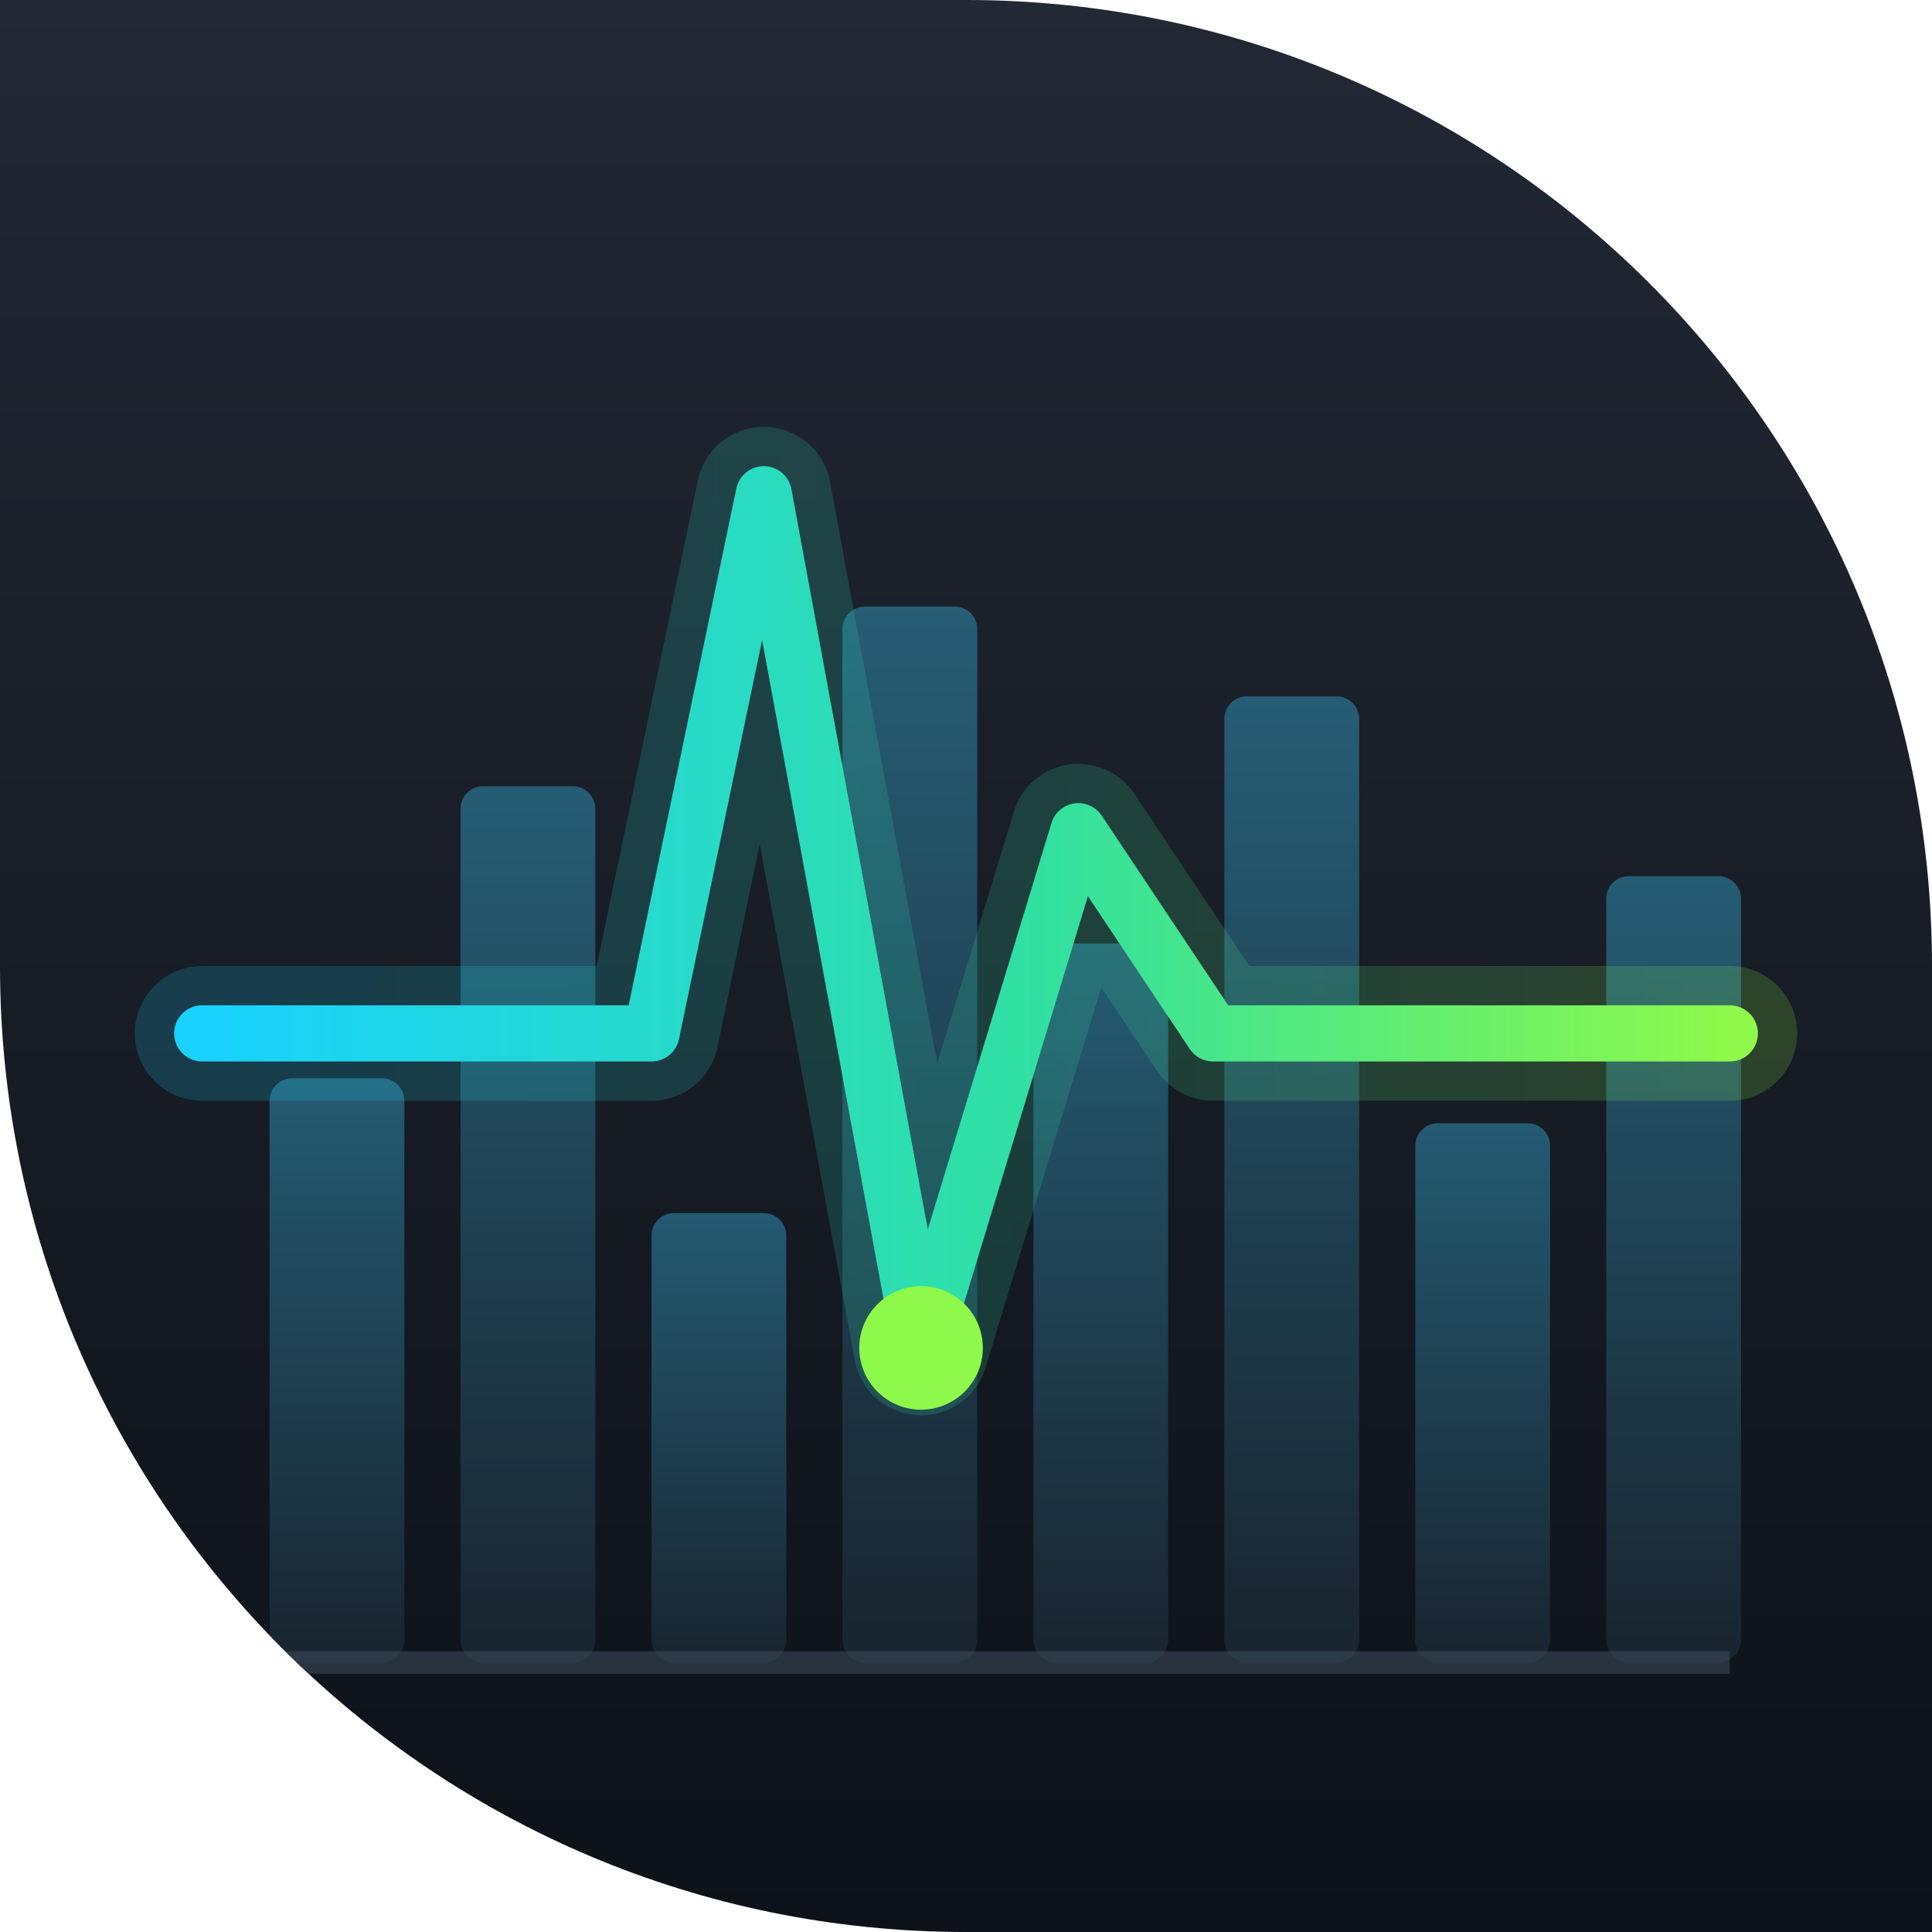
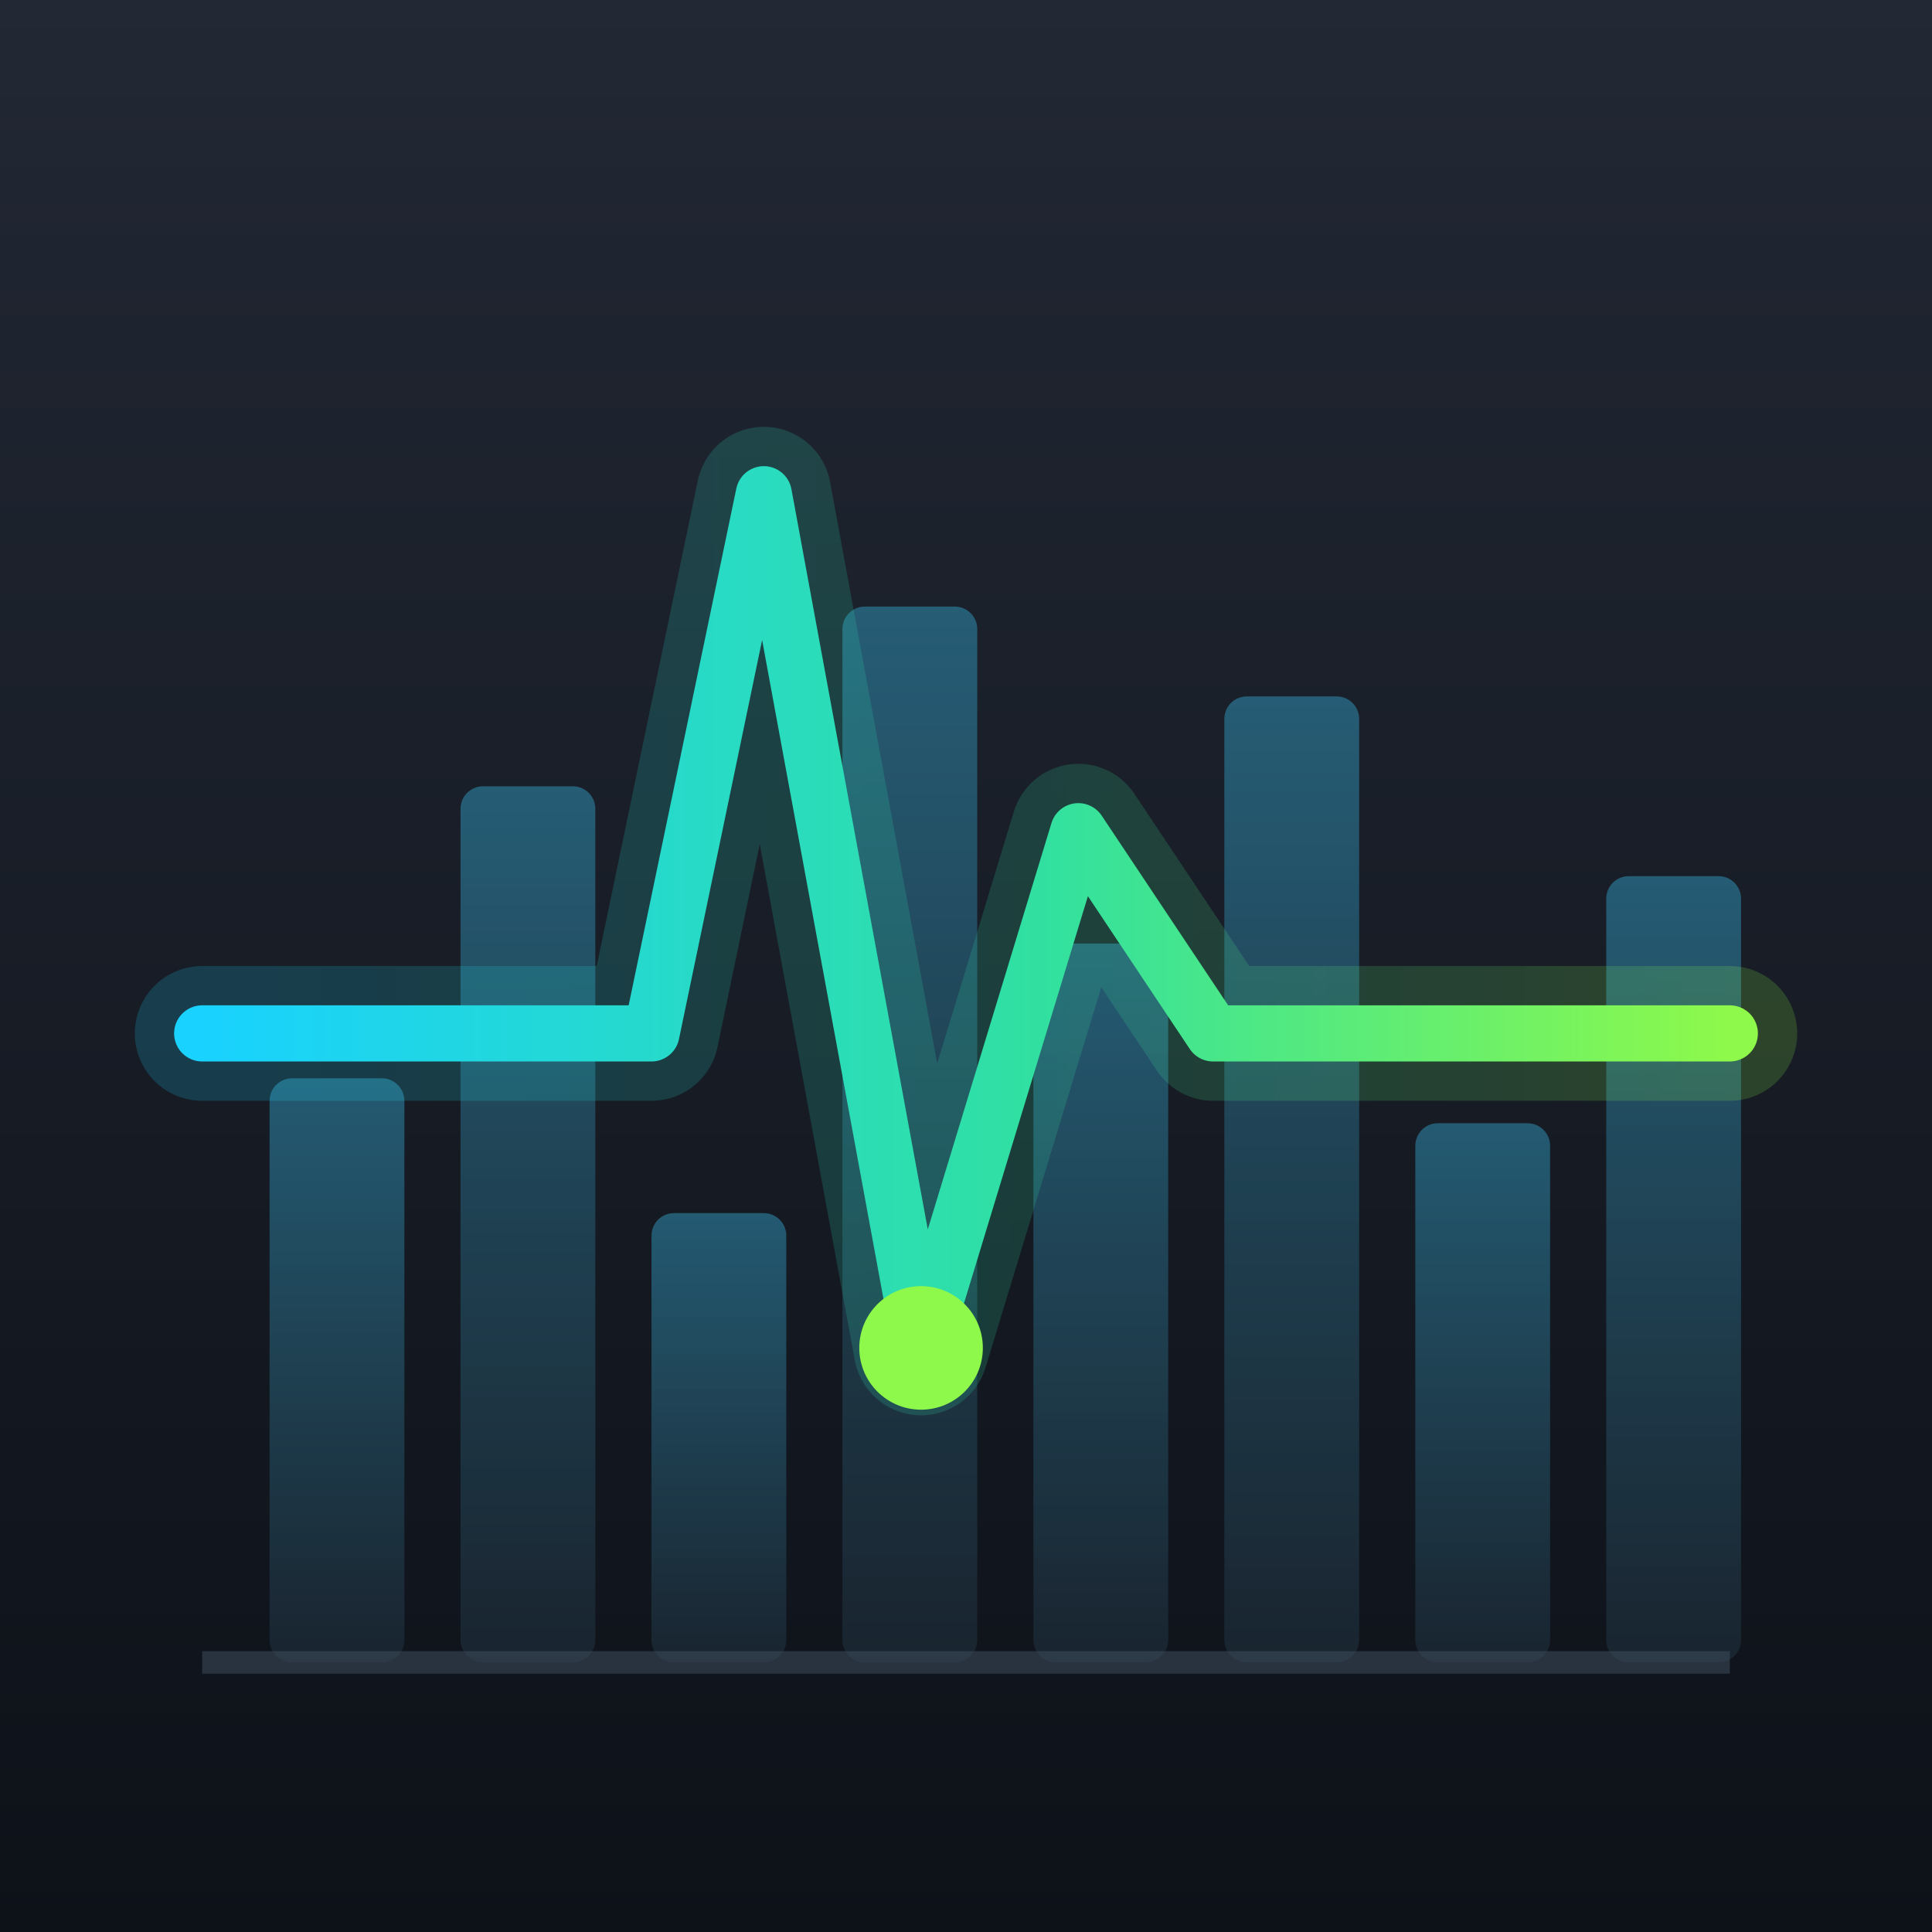
<svg xmlns="http://www.w3.org/2000/svg" width="172" height="172" viewBox="0 0 172 172">
  <defs>
    <linearGradient id="tile" x1="0" y1="0" x2="0" y2="1">
      <stop offset="0" stop-color="#222834" />
      <stop offset="1" stop-color="#0d1118" />
    </linearGradient>
    <linearGradient id="pulse" gradientUnits="userSpaceOnUse" x1="18" y1="0" x2="154" y2="0">
      <stop offset="0" stop-color="#19d2ff" />
      <stop offset="0.55" stop-color="#31e0a0" />
      <stop offset="1" stop-color="#8ef94a" />
    </linearGradient>
    <linearGradient id="bar" x1="0" y1="0" x2="0" y2="1">
      <stop offset="0" stop-color="#2f8fb3" />
      <stop offset="1" stop-color="#20323e" />
    </linearGradient>
    <clipPath id="tileClip">
-       <path d="M0,0 L86,0 A86,86 0 0 1 172,86 L172,172 L86,172 A86,86 0 0 1 0,86 Z" />
+       <rect x="0" y="0" width="172" height="172" />
    </clipPath>
  </defs>
-   <path fill="url(#tile)" d="M0,0 L86,0 A86,86 0 0 1 172,86 L172,172 L86,172 A86,86 0 0 1 0,86 Z" />
+   <rect x="0" y="0" width="172" height="172" fill="url(#tile)" />
  <g clip-path="url(#tileClip)">
    <g fill="url(#bar)" opacity="0.55">
      <rect x="24" y="96" width="12" height="52" rx="2" />
      <rect x="41" y="70" width="12" height="78" rx="2" />
      <rect x="58" y="108" width="12" height="40" rx="2" />
      <rect x="75" y="54" width="12" height="94" rx="2" />
      <rect x="92" y="84" width="12" height="64" rx="2" />
      <rect x="109" y="62" width="12" height="86" rx="2" />
      <rect x="126" y="100" width="12" height="48" rx="2" />
      <rect x="143" y="78" width="12" height="70" rx="2" />
    </g>
    <line x1="18" y1="148" x2="154" y2="148" stroke="#3a4756" stroke-width="2" opacity="0.6" />
    <g fill="none" stroke-linecap="round" stroke-linejoin="round">
      <polyline points="18,92 46,92 58,92 68,44 82,120 96,74 108,92 128,92 154,92" stroke="url(#pulse)" stroke-width="12" opacity="0.18" />
      <polyline points="18,92 46,92 58,92 68,44 82,120 96,74 108,92 128,92 154,92" stroke="url(#pulse)" stroke-width="5" />
    </g>
    <circle cx="82" cy="120" r="5.5" fill="#8ef94a" />
  </g>
</svg>
